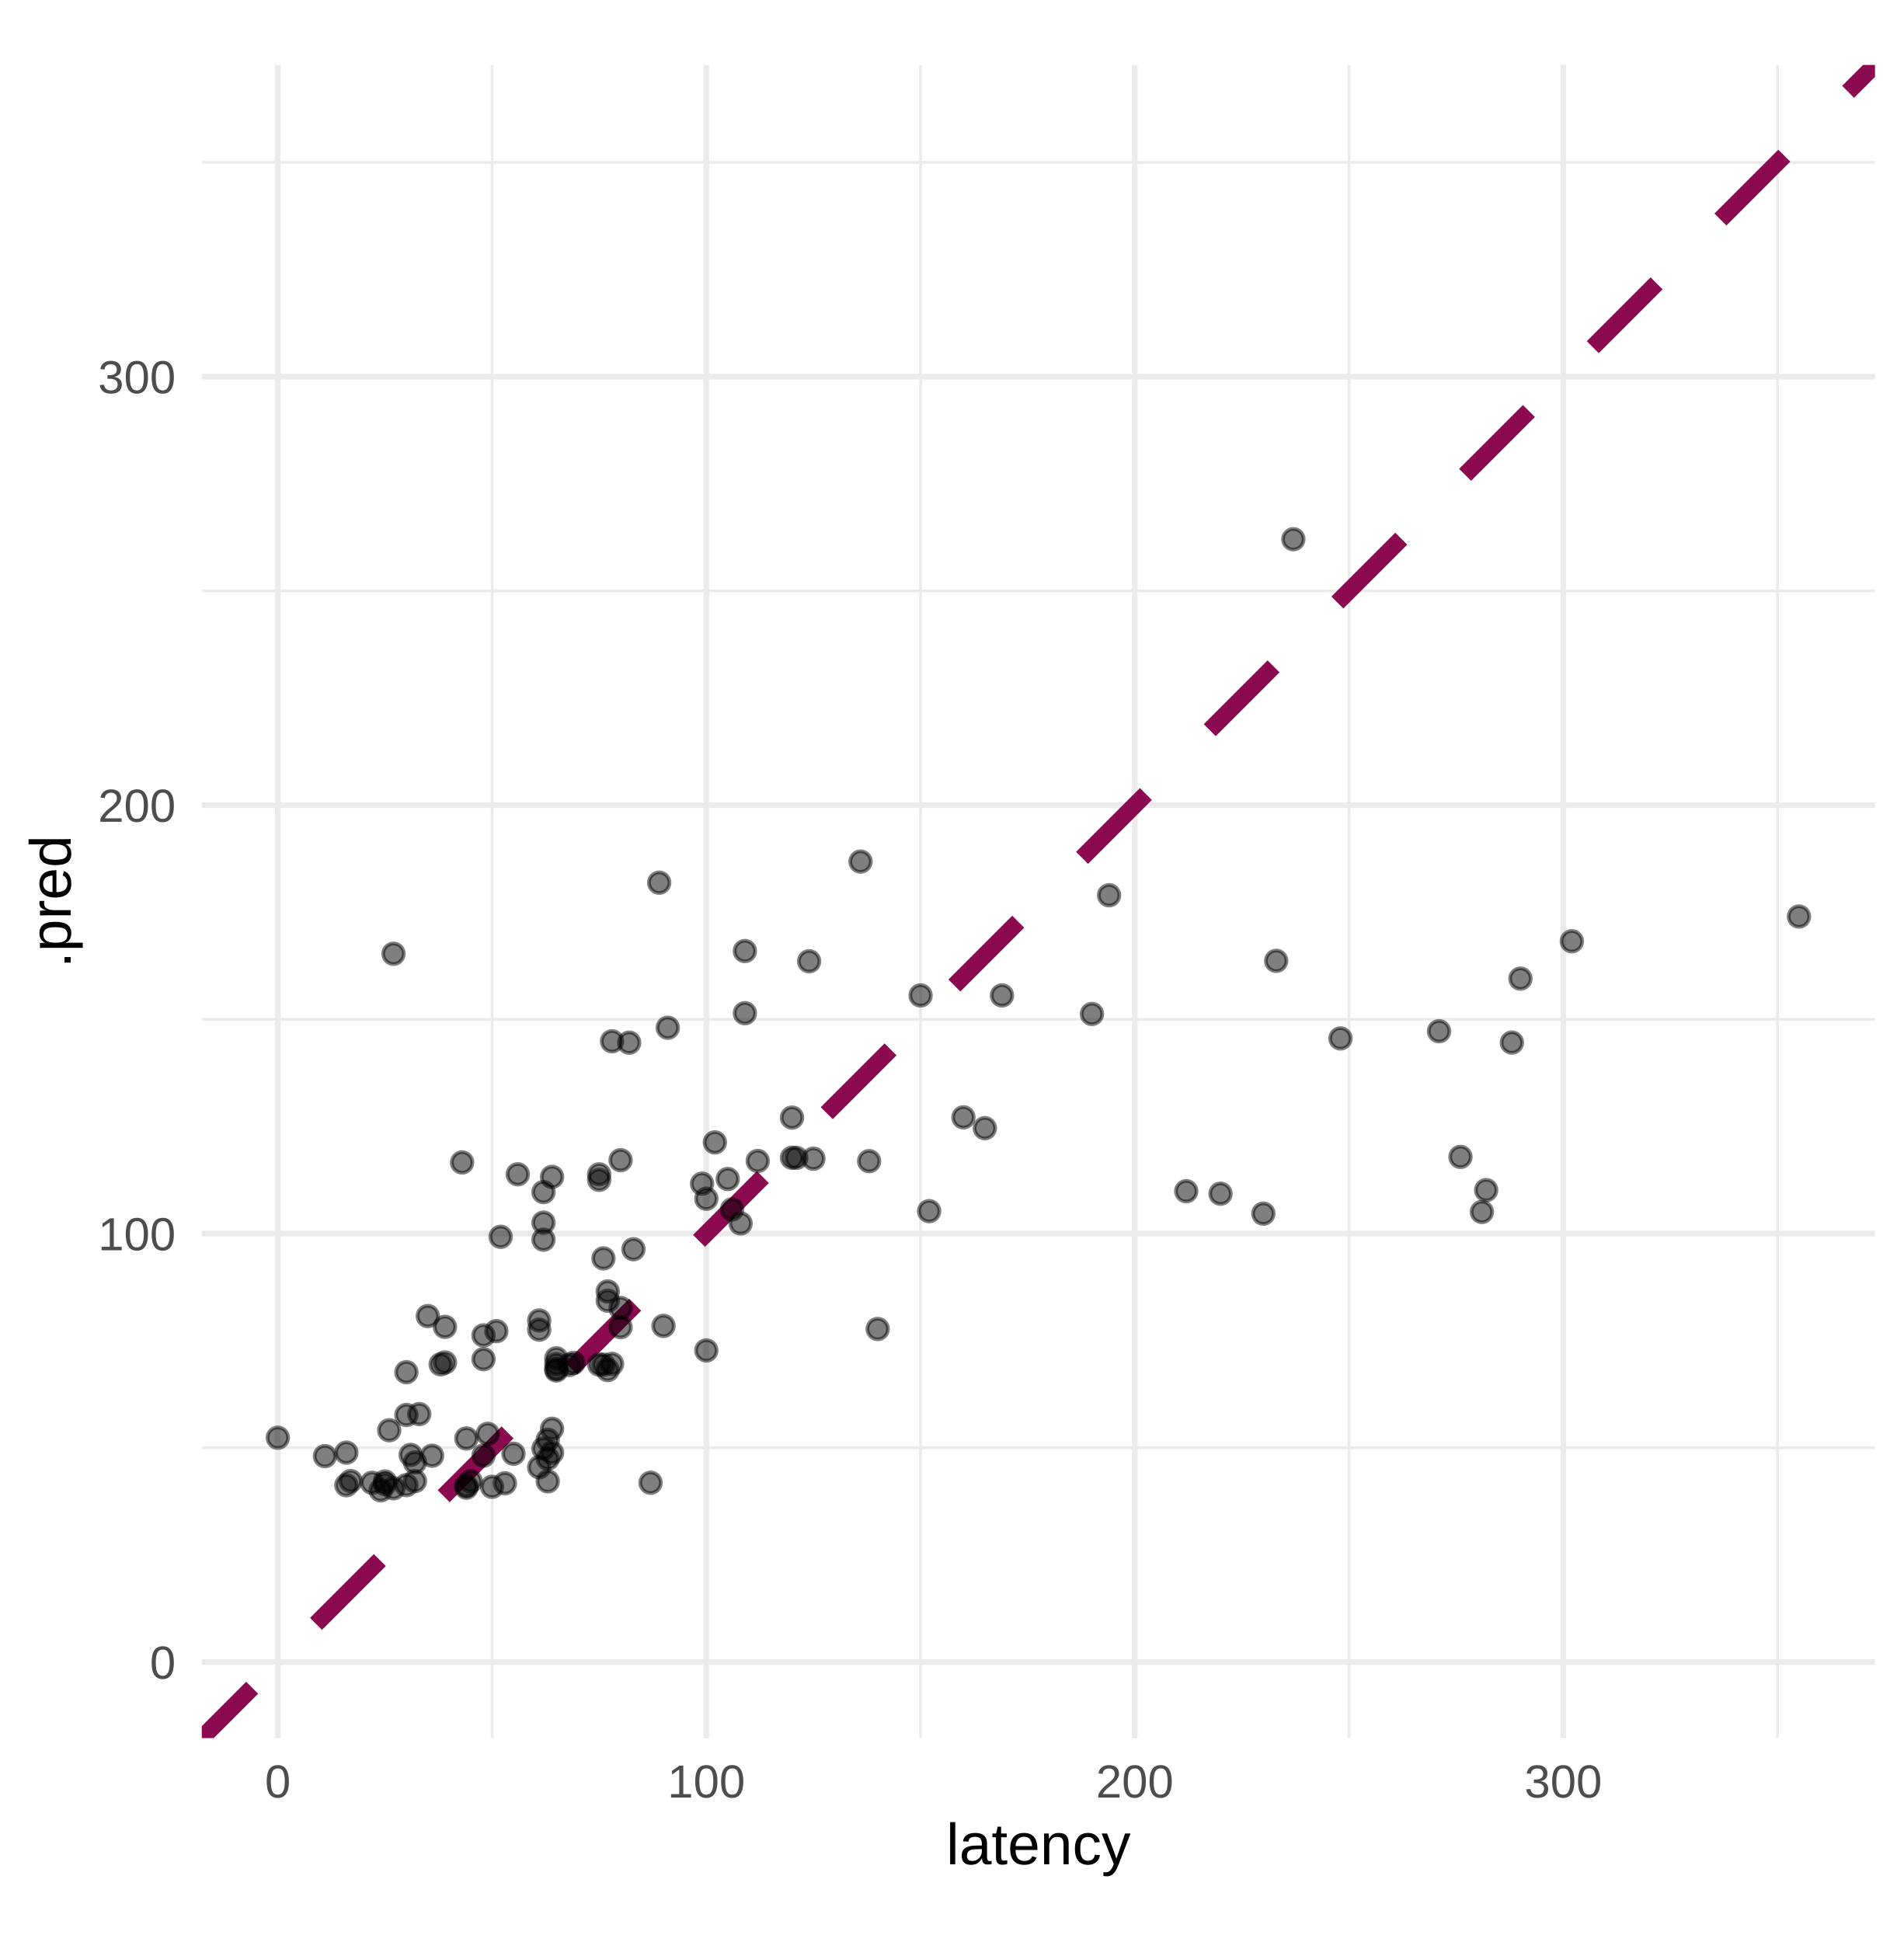
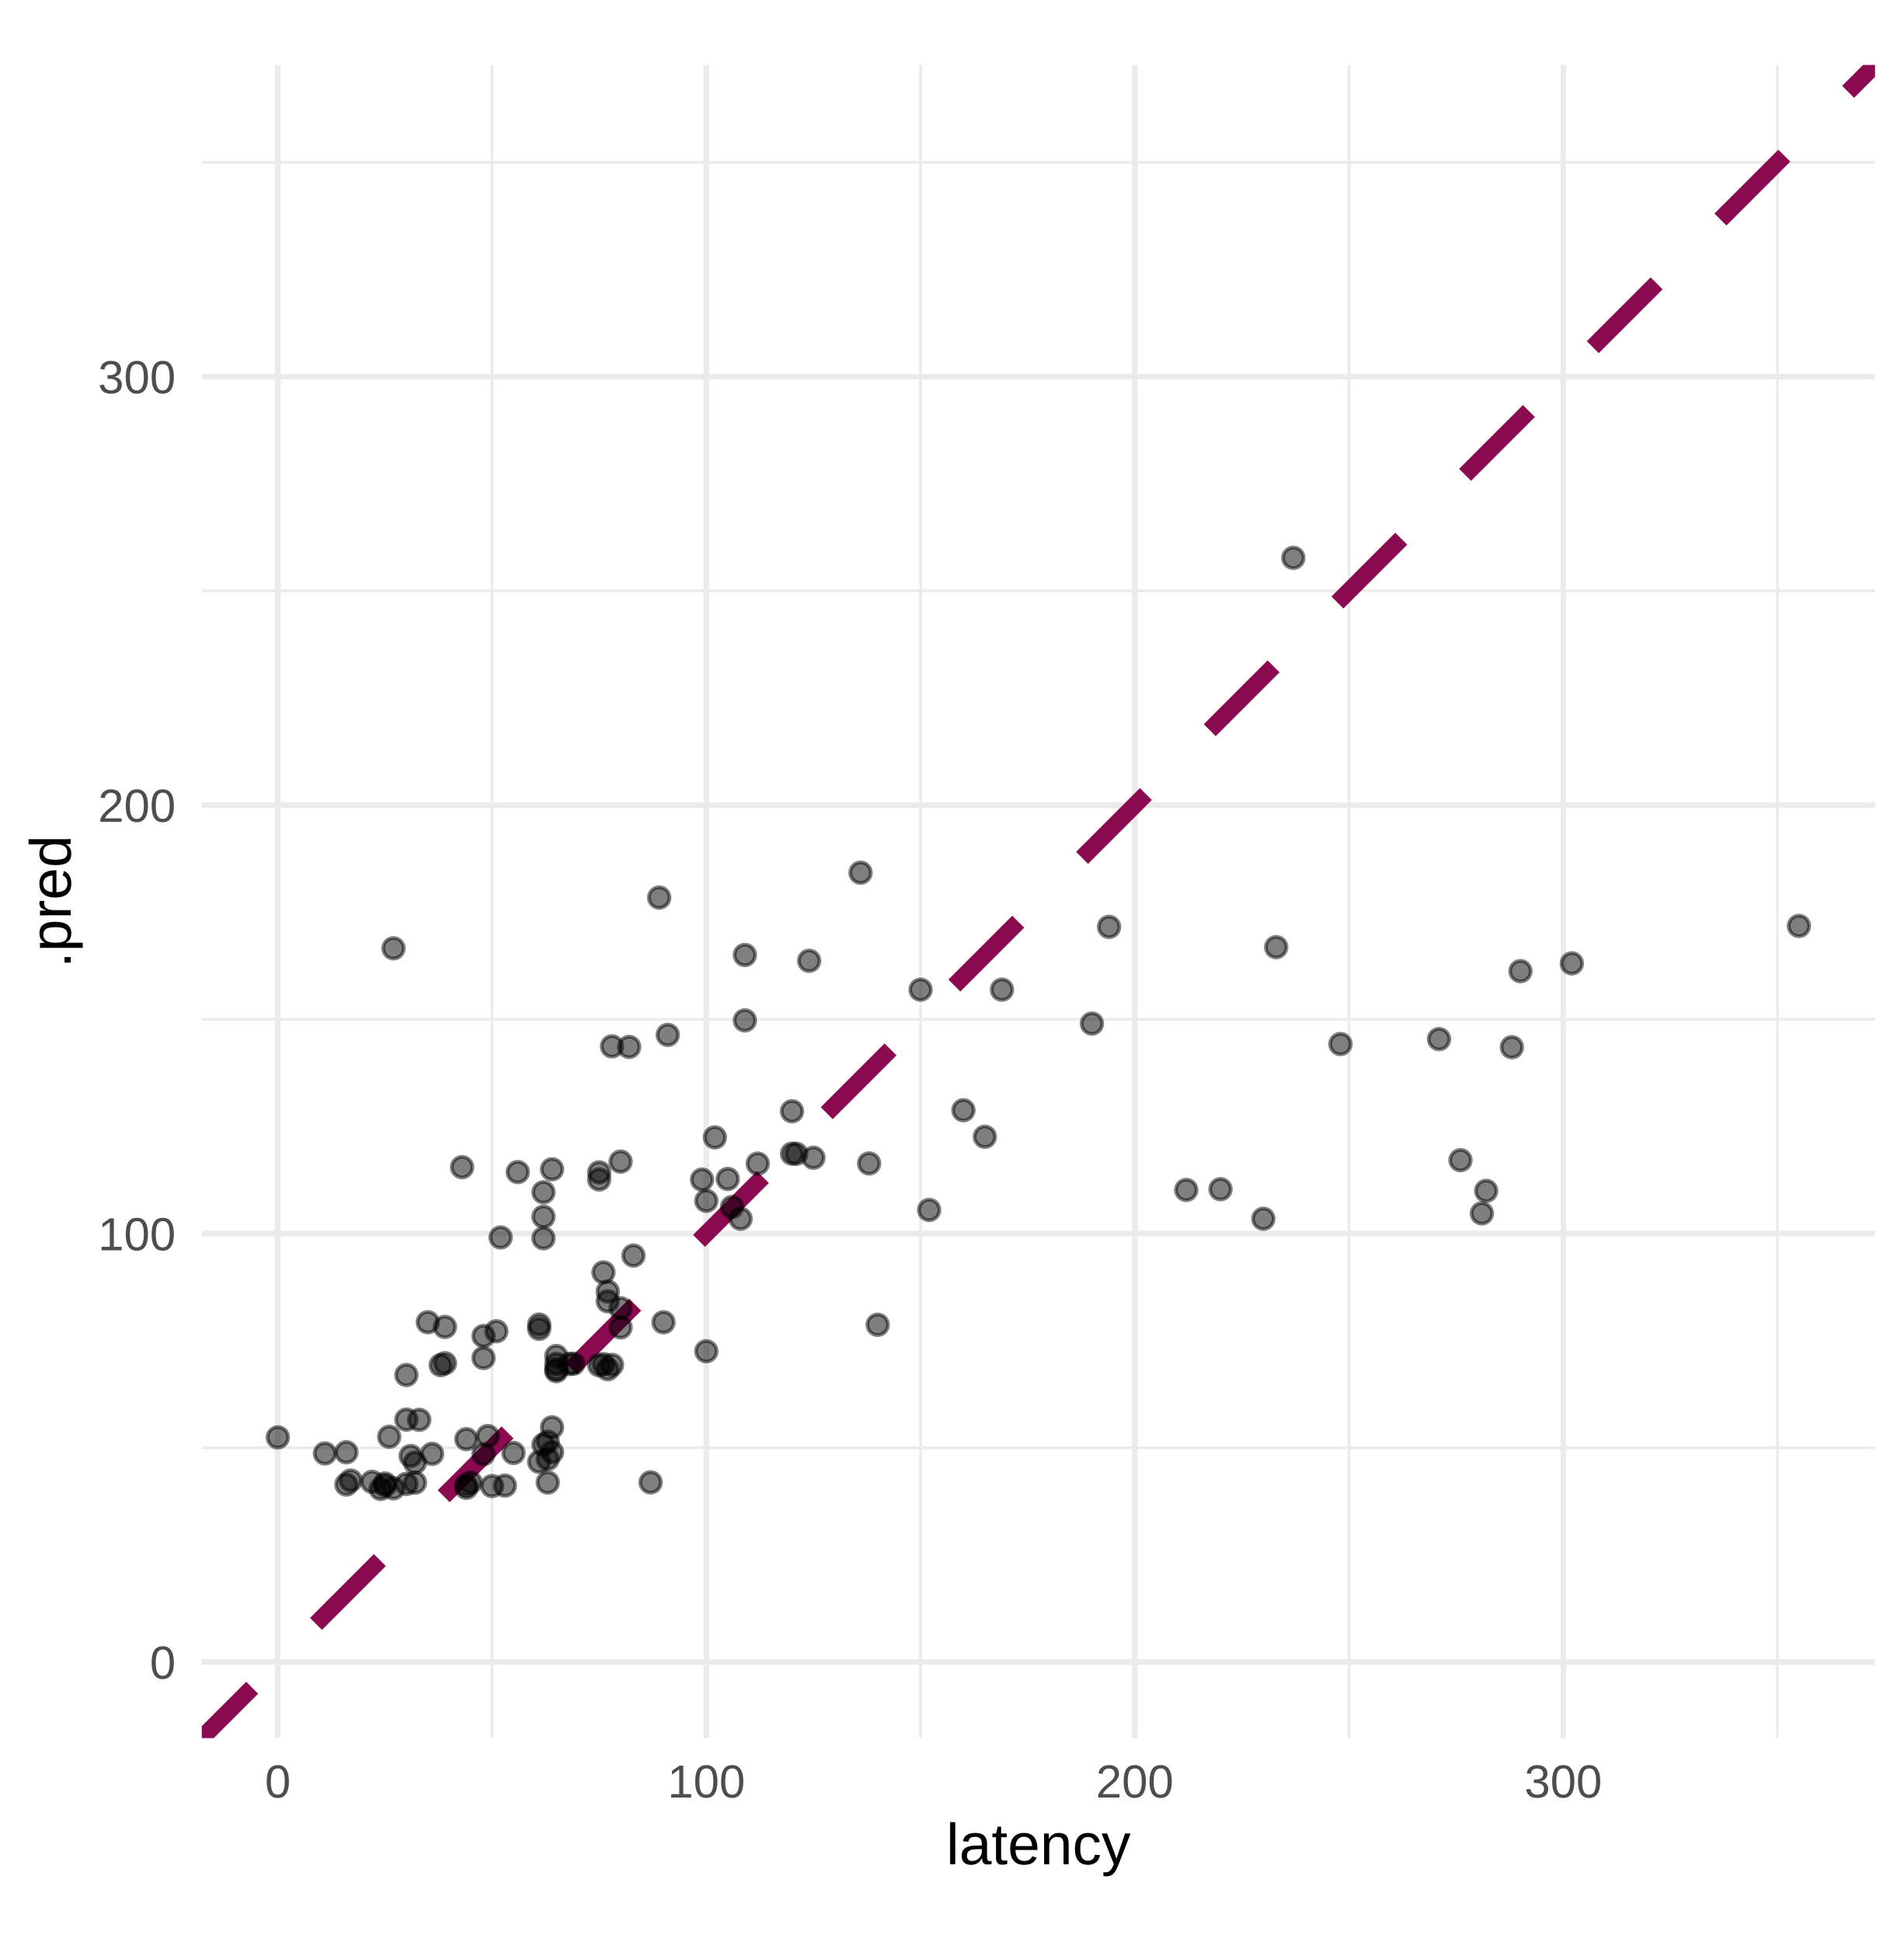
<svg xmlns="http://www.w3.org/2000/svg" class="svglite" width="360.00pt" height="367.20pt" viewBox="0 0 360.00 367.20">
  <defs>
    <style type="text/css">
    .svglite line, .svglite polyline, .svglite polygon, .svglite path, .svglite rect, .svglite circle {
      fill: none;
      stroke: #000000;
      stroke-linecap: round;
      stroke-linejoin: round;
      stroke-miterlimit: 10.00;
    }
    .svglite text {
      white-space: pre;
    }
  </style>
  </defs>
  <rect width="100%" height="100%" style="stroke: none; fill: #FFFFFF;" />
  <defs>
    <clipPath id="cpMC4wMHwzNjAuMDB8MC4wMHwzNjcuMjA=">
      <rect x="0.00" y="0.00" width="360.00" height="367.20" />
    </clipPath>
  </defs>
  <g clip-path="url(#cpMC4wMHwzNjAuMDB8MC4wMHwzNjcuMjA=)">
</g>
  <defs>
    <clipPath id="cpMC4wMHwzNjAuMDB8Ni44MHwzNjAuNDA=">
      <rect x="0.00" y="6.80" width="360.00" height="353.60" />
    </clipPath>
  </defs>
  <g clip-path="url(#cpMC4wMHwzNjAuMDB8Ni44MHwzNjAuNDA=)">
</g>
  <g clip-path="url(#cpMC4wMHwzNjAuMDB8MC4wMHwzNjcuMjA=)">
</g>
  <defs>
    <clipPath id="cpMzguMTV8MzU0LjUyfDEyLjI4fDMyOC42NQ==">
      <rect x="38.15" y="12.28" width="316.37" height="316.37" />
    </clipPath>
  </defs>
  <g clip-path="url(#cpMzguMTV8MzU0LjUyfDEyLjI4fDMyOC42NQ==)">
    <polyline points="38.15,273.76 354.52,273.76 " style="stroke-width: 0.53; stroke: #EBEBEB; stroke-linecap: butt;" />
    <polyline points="38.15,192.74 354.52,192.74 " style="stroke-width: 0.53; stroke: #EBEBEB; stroke-linecap: butt;" />
    <polyline points="38.15,111.73 354.52,111.73 " style="stroke-width: 0.53; stroke: #EBEBEB; stroke-linecap: butt;" />
    <polyline points="38.15,30.71 354.52,30.71 " style="stroke-width: 0.53; stroke: #EBEBEB; stroke-linecap: butt;" />
    <polyline points="93.04,328.65 93.04,12.28 " style="stroke-width: 0.53; stroke: #EBEBEB; stroke-linecap: butt;" />
    <polyline points="174.06,328.65 174.06,12.28 " style="stroke-width: 0.53; stroke: #EBEBEB; stroke-linecap: butt;" />
    <polyline points="255.07,328.65 255.07,12.28 " style="stroke-width: 0.53; stroke: #EBEBEB; stroke-linecap: butt;" />
    <polyline points="336.09,328.65 336.09,12.28 " style="stroke-width: 0.53; stroke: #EBEBEB; stroke-linecap: butt;" />
    <polyline points="38.15,314.27 354.52,314.27 " style="stroke-width: 1.07; stroke: #EBEBEB; stroke-linecap: butt;" />
    <polyline points="38.15,233.25 354.52,233.25 " style="stroke-width: 1.07; stroke: #EBEBEB; stroke-linecap: butt;" />
    <polyline points="38.15,152.24 354.52,152.24 " style="stroke-width: 1.07; stroke: #EBEBEB; stroke-linecap: butt;" />
    <polyline points="38.15,71.22 354.52,71.22 " style="stroke-width: 1.07; stroke: #EBEBEB; stroke-linecap: butt;" />
    <polyline points="52.53,328.65 52.53,12.28 " style="stroke-width: 1.07; stroke: #EBEBEB; stroke-linecap: butt;" />
    <polyline points="133.55,328.65 133.55,12.28 " style="stroke-width: 1.07; stroke: #EBEBEB; stroke-linecap: butt;" />
    <polyline points="214.56,328.65 214.56,12.28 " style="stroke-width: 1.07; stroke: #EBEBEB; stroke-linecap: butt;" />
    <polyline points="295.58,328.65 295.58,12.28 " style="stroke-width: 1.07; stroke: #EBEBEB; stroke-linecap: butt;" />
    <line x1="-278.22" y1="645.02" x2="670.89" y2="-304.09" style="stroke-width: 3.20; stroke: #8B0A50; stroke-dasharray: 17.07,17.07; stroke-linecap: butt;" />
-     <circle cx="70.35" cy="280.37" r="1.95" style="stroke-width: 0.71; stroke: #000000; stroke-opacity: 0.50; fill: #000000; fill-opacity: 0.50;" />
-     <circle cx="138.41" cy="228.68" r="1.95" style="stroke-width: 0.71; stroke: #000000; stroke-opacity: 0.50; fill: #000000; fill-opacity: 0.50;" />
-     <circle cx="84.13" cy="250.89" r="1.95" style="stroke-width: 0.71; stroke: #000000; stroke-opacity: 0.50; fill: #000000; fill-opacity: 0.50;" />
-     <circle cx="93.04" cy="281.13" r="1.95" style="stroke-width: 0.71; stroke: #000000; stroke-opacity: 0.50; fill: #000000; fill-opacity: 0.50;" />
-     <circle cx="103.57" cy="280.10" r="1.95" style="stroke-width: 0.71; stroke: #000000; stroke-opacity: 0.50; fill: #000000; fill-opacity: 0.50;" />
-     <circle cx="72.78" cy="280.12" r="1.95" style="stroke-width: 0.71; stroke: #000000; stroke-opacity: 0.50; fill: #000000; fill-opacity: 0.50;" />
-     <circle cx="91.42" cy="275.24" r="1.95" style="stroke-width: 0.71; stroke: #000000; stroke-opacity: 0.50; fill: #000000; fill-opacity: 0.50;" />
-     <circle cx="126.26" cy="194.33" r="1.95" style="stroke-width: 0.71; stroke: #000000; stroke-opacity: 0.50; fill: #000000; fill-opacity: 0.50;" />
-     <circle cx="61.44" cy="275.33" r="1.95" style="stroke-width: 0.71; stroke: #000000; stroke-opacity: 0.50; fill: #000000; fill-opacity: 0.50;" />
-     <circle cx="140.84" cy="179.83" r="1.95" style="stroke-width: 0.71; stroke: #000000; stroke-opacity: 0.50; fill: #000000; fill-opacity: 0.50;" />
-     <circle cx="113.29" cy="223.09" r="1.95" style="stroke-width: 0.71; stroke: #000000; stroke-opacity: 0.50; fill: #000000; fill-opacity: 0.50;" />
-     <circle cx="97.90" cy="222.04" r="1.95" style="stroke-width: 0.71; stroke: #000000; stroke-opacity: 0.50; fill: #000000; fill-opacity: 0.50;" />
-     <circle cx="162.71" cy="162.91" r="1.95" style="stroke-width: 0.71; stroke: #000000; stroke-opacity: 0.50; fill: #000000; fill-opacity: 0.50;" />
-     <circle cx="105.19" cy="256.83" r="1.95" style="stroke-width: 0.71; stroke: #000000; stroke-opacity: 0.50; fill: #000000; fill-opacity: 0.50;" />
-     <circle cx="280.19" cy="229.16" r="1.95" style="stroke-width: 0.71; stroke: #000000; stroke-opacity: 0.50; fill: #000000; fill-opacity: 0.50;" />
-     <circle cx="77.65" cy="275.10" r="1.95" style="stroke-width: 0.71; stroke: #000000; stroke-opacity: 0.50; fill: #000000; fill-opacity: 0.50;" />
-     <circle cx="272.09" cy="194.99" r="1.95" style="stroke-width: 0.71; stroke: #000000; stroke-opacity: 0.50; fill: #000000; fill-opacity: 0.50;" />
-     <circle cx="119.77" cy="236.21" r="1.95" style="stroke-width: 0.71; stroke: #000000; stroke-opacity: 0.50; fill: #000000; fill-opacity: 0.50;" />
-     <circle cx="76.84" cy="280.81" r="1.95" style="stroke-width: 0.71; stroke: #000000; stroke-opacity: 0.50; fill: #000000; fill-opacity: 0.50;" />
-     <circle cx="132.74" cy="223.81" r="1.95" style="stroke-width: 0.71; stroke: #000000; stroke-opacity: 0.50; fill: #000000; fill-opacity: 0.50;" />
-     <circle cx="103.57" cy="275.81" r="1.95" style="stroke-width: 0.71; stroke: #000000; stroke-opacity: 0.50; fill: #000000; fill-opacity: 0.50;" />
-     <circle cx="74.40" cy="180.34" r="1.95" style="stroke-width: 0.71; stroke: #000000; stroke-opacity: 0.50; fill: #000000; fill-opacity: 0.50;" />
-     <circle cx="83.32" cy="257.97" r="1.95" style="stroke-width: 0.71; stroke: #000000; stroke-opacity: 0.50; fill: #000000; fill-opacity: 0.50;" />
-     <circle cx="117.34" cy="219.37" r="1.95" style="stroke-width: 0.71; stroke: #000000; stroke-opacity: 0.50; fill: #000000; fill-opacity: 0.50;" />
-     <circle cx="76.84" cy="267.55" r="1.95" style="stroke-width: 0.71; stroke: #000000; stroke-opacity: 0.50; fill: #000000; fill-opacity: 0.50;" />
-     <circle cx="105.19" cy="259.13" r="1.95" style="stroke-width: 0.71; stroke: #000000; stroke-opacity: 0.50; fill: #000000; fill-opacity: 0.50;" />
-     <circle cx="114.91" cy="244.19" r="1.95" style="stroke-width: 0.71; stroke: #000000; stroke-opacity: 0.50; fill: #000000; fill-opacity: 0.50;" />
-     <circle cx="149.75" cy="211.32" r="1.95" style="stroke-width: 0.71; stroke: #000000; stroke-opacity: 0.50; fill: #000000; fill-opacity: 0.50;" />
-     <circle cx="114.91" cy="259.06" r="1.95" style="stroke-width: 0.71; stroke: #000000; stroke-opacity: 0.50; fill: #000000; fill-opacity: 0.50;" />
-     <circle cx="102.76" cy="231.18" r="1.95" style="stroke-width: 0.71; stroke: #000000; stroke-opacity: 0.50; fill: #000000; fill-opacity: 0.50;" />
-     <circle cx="108.43" cy="257.70" r="1.95" style="stroke-width: 0.71; stroke: #000000; stroke-opacity: 0.50; fill: #000000; fill-opacity: 0.50;" />
-     <circle cx="104.38" cy="270.16" r="1.95" style="stroke-width: 0.71; stroke: #000000; stroke-opacity: 0.50; fill: #000000; fill-opacity: 0.50;" />
-     <circle cx="209.70" cy="169.28" r="1.95" style="stroke-width: 0.71; stroke: #000000; stroke-opacity: 0.50; fill: #000000; fill-opacity: 0.50;" />
-     <circle cx="105.19" cy="258.85" r="1.95" style="stroke-width: 0.71; stroke: #000000; stroke-opacity: 0.50; fill: #000000; fill-opacity: 0.50;" />
-     <circle cx="65.49" cy="280.83" r="1.95" style="stroke-width: 0.71; stroke: #000000; stroke-opacity: 0.50; fill: #000000; fill-opacity: 0.50;" />
+     <circle cx="70.35" cy="280.19" r="1.95" style="stroke-width: 0.71; stroke: #000000; stroke-opacity: 0.50; fill: #000000; fill-opacity: 0.50;" />
+     <circle cx="138.41" cy="228.23" r="1.95" style="stroke-width: 0.71; stroke: #000000; stroke-opacity: 0.50; fill: #000000; fill-opacity: 0.50;" />
+     <circle cx="84.13" cy="250.90" r="1.95" style="stroke-width: 0.71; stroke: #000000; stroke-opacity: 0.50; fill: #000000; fill-opacity: 0.50;" />
+     <circle cx="93.04" cy="280.99" r="1.95" style="stroke-width: 0.71; stroke: #000000; stroke-opacity: 0.50; fill: #000000; fill-opacity: 0.50;" />
+     <circle cx="103.57" cy="280.32" r="1.95" style="stroke-width: 0.71; stroke: #000000; stroke-opacity: 0.50; fill: #000000; fill-opacity: 0.50;" />
+     <circle cx="72.78" cy="280.50" r="1.95" style="stroke-width: 0.71; stroke: #000000; stroke-opacity: 0.50; fill: #000000; fill-opacity: 0.50;" />
+     <circle cx="91.42" cy="274.96" r="1.95" style="stroke-width: 0.71; stroke: #000000; stroke-opacity: 0.50; fill: #000000; fill-opacity: 0.50;" />
+     <circle cx="126.26" cy="195.68" r="1.95" style="stroke-width: 0.71; stroke: #000000; stroke-opacity: 0.50; fill: #000000; fill-opacity: 0.50;" />
+     <circle cx="61.44" cy="274.82" r="1.95" style="stroke-width: 0.71; stroke: #000000; stroke-opacity: 0.50; fill: #000000; fill-opacity: 0.50;" />
+     <circle cx="140.84" cy="180.57" r="1.95" style="stroke-width: 0.71; stroke: #000000; stroke-opacity: 0.50; fill: #000000; fill-opacity: 0.50;" />
+     <circle cx="113.29" cy="223.02" r="1.95" style="stroke-width: 0.71; stroke: #000000; stroke-opacity: 0.50; fill: #000000; fill-opacity: 0.50;" />
+     <circle cx="97.90" cy="221.62" r="1.95" style="stroke-width: 0.71; stroke: #000000; stroke-opacity: 0.50; fill: #000000; fill-opacity: 0.50;" />
+     <circle cx="162.71" cy="165.01" r="1.95" style="stroke-width: 0.71; stroke: #000000; stroke-opacity: 0.50; fill: #000000; fill-opacity: 0.50;" />
+     <circle cx="105.19" cy="256.40" r="1.95" style="stroke-width: 0.71; stroke: #000000; stroke-opacity: 0.50; fill: #000000; fill-opacity: 0.50;" />
+     <circle cx="280.19" cy="229.43" r="1.95" style="stroke-width: 0.71; stroke: #000000; stroke-opacity: 0.50; fill: #000000; fill-opacity: 0.50;" />
+     <circle cx="77.65" cy="275.31" r="1.95" style="stroke-width: 0.71; stroke: #000000; stroke-opacity: 0.50; fill: #000000; fill-opacity: 0.50;" />
+     <circle cx="272.09" cy="196.48" r="1.95" style="stroke-width: 0.71; stroke: #000000; stroke-opacity: 0.50; fill: #000000; fill-opacity: 0.50;" />
+     <circle cx="119.77" cy="237.41" r="1.95" style="stroke-width: 0.71; stroke: #000000; stroke-opacity: 0.50; fill: #000000; fill-opacity: 0.50;" />
+     <circle cx="76.84" cy="280.58" r="1.95" style="stroke-width: 0.71; stroke: #000000; stroke-opacity: 0.50; fill: #000000; fill-opacity: 0.50;" />
+     <circle cx="132.74" cy="223.04" r="1.95" style="stroke-width: 0.71; stroke: #000000; stroke-opacity: 0.50; fill: #000000; fill-opacity: 0.50;" />
+     <circle cx="103.57" cy="275.88" r="1.95" style="stroke-width: 0.71; stroke: #000000; stroke-opacity: 0.50; fill: #000000; fill-opacity: 0.50;" />
+     <circle cx="74.40" cy="179.31" r="1.95" style="stroke-width: 0.71; stroke: #000000; stroke-opacity: 0.50; fill: #000000; fill-opacity: 0.50;" />
+     <circle cx="83.32" cy="258.12" r="1.95" style="stroke-width: 0.71; stroke: #000000; stroke-opacity: 0.50; fill: #000000; fill-opacity: 0.50;" />
+     <circle cx="117.34" cy="219.64" r="1.95" style="stroke-width: 0.71; stroke: #000000; stroke-opacity: 0.50; fill: #000000; fill-opacity: 0.50;" />
+     <circle cx="76.84" cy="268.42" r="1.95" style="stroke-width: 0.71; stroke: #000000; stroke-opacity: 0.50; fill: #000000; fill-opacity: 0.50;" />
+     <circle cx="105.19" cy="258.93" r="1.95" style="stroke-width: 0.71; stroke: #000000; stroke-opacity: 0.50; fill: #000000; fill-opacity: 0.50;" />
+     <circle cx="114.91" cy="244.21" r="1.95" style="stroke-width: 0.71; stroke: #000000; stroke-opacity: 0.50; fill: #000000; fill-opacity: 0.50;" />
+     <circle cx="149.75" cy="210.12" r="1.95" style="stroke-width: 0.71; stroke: #000000; stroke-opacity: 0.50; fill: #000000; fill-opacity: 0.50;" />
+     <circle cx="114.91" cy="258.90" r="1.95" style="stroke-width: 0.71; stroke: #000000; stroke-opacity: 0.50; fill: #000000; fill-opacity: 0.50;" />
+     <circle cx="102.76" cy="230.06" r="1.95" style="stroke-width: 0.71; stroke: #000000; stroke-opacity: 0.50; fill: #000000; fill-opacity: 0.50;" />
+     <circle cx="108.43" cy="257.85" r="1.95" style="stroke-width: 0.71; stroke: #000000; stroke-opacity: 0.50; fill: #000000; fill-opacity: 0.50;" />
+     <circle cx="104.38" cy="269.88" r="1.95" style="stroke-width: 0.71; stroke: #000000; stroke-opacity: 0.50; fill: #000000; fill-opacity: 0.50;" />
+     <circle cx="209.70" cy="175.26" r="1.95" style="stroke-width: 0.71; stroke: #000000; stroke-opacity: 0.50; fill: #000000; fill-opacity: 0.50;" />
+     <circle cx="105.19" cy="259.26" r="1.95" style="stroke-width: 0.71; stroke: #000000; stroke-opacity: 0.50; fill: #000000; fill-opacity: 0.50;" />
+     <circle cx="65.49" cy="280.70" r="1.95" style="stroke-width: 0.71; stroke: #000000; stroke-opacity: 0.50; fill: #000000; fill-opacity: 0.50;" />
    <circle cx="74.40" cy="281.41" r="1.95" style="stroke-width: 0.71; stroke: #000000; stroke-opacity: 0.50; fill: #000000; fill-opacity: 0.50;" />
-     <circle cx="186.21" cy="213.32" r="1.95" style="stroke-width: 0.71; stroke: #000000; stroke-opacity: 0.50; fill: #000000; fill-opacity: 0.50;" />
-     <circle cx="71.97" cy="281.80" r="1.95" style="stroke-width: 0.71; stroke: #000000; stroke-opacity: 0.50; fill: #000000; fill-opacity: 0.50;" />
-     <circle cx="88.18" cy="271.99" r="1.95" style="stroke-width: 0.71; stroke: #000000; stroke-opacity: 0.50; fill: #000000; fill-opacity: 0.50;" />
-     <circle cx="123.01" cy="280.36" r="1.95" style="stroke-width: 0.71; stroke: #000000; stroke-opacity: 0.50; fill: #000000; fill-opacity: 0.50;" />
-     <circle cx="340.14" cy="173.30" r="1.95" style="stroke-width: 0.71; stroke: #000000; stroke-opacity: 0.50; fill: #000000; fill-opacity: 0.50;" />
-     <circle cx="102.76" cy="273.90" r="1.95" style="stroke-width: 0.71; stroke: #000000; stroke-opacity: 0.50; fill: #000000; fill-opacity: 0.50;" />
-     <circle cx="76.84" cy="259.46" r="1.95" style="stroke-width: 0.71; stroke: #000000; stroke-opacity: 0.50; fill: #000000; fill-opacity: 0.50;" />
-     <circle cx="97.09" cy="274.88" r="1.95" style="stroke-width: 0.71; stroke: #000000; stroke-opacity: 0.50; fill: #000000; fill-opacity: 0.50;" />
-     <circle cx="95.47" cy="280.47" r="1.95" style="stroke-width: 0.71; stroke: #000000; stroke-opacity: 0.50; fill: #000000; fill-opacity: 0.50;" />
-     <circle cx="137.60" cy="222.93" r="1.95" style="stroke-width: 0.71; stroke: #000000; stroke-opacity: 0.50; fill: #000000; fill-opacity: 0.50;" />
-     <circle cx="72.78" cy="280.61" r="1.95" style="stroke-width: 0.71; stroke: #000000; stroke-opacity: 0.50; fill: #000000; fill-opacity: 0.50;" />
-     <circle cx="152.99" cy="181.76" r="1.95" style="stroke-width: 0.71; stroke: #000000; stroke-opacity: 0.50; fill: #000000; fill-opacity: 0.50;" />
-     <circle cx="78.46" cy="276.51" r="1.95" style="stroke-width: 0.71; stroke: #000000; stroke-opacity: 0.50; fill: #000000; fill-opacity: 0.50;" />
-     <circle cx="114.10" cy="258.04" r="1.95" style="stroke-width: 0.71; stroke: #000000; stroke-opacity: 0.50; fill: #000000; fill-opacity: 0.50;" />
-     <circle cx="118.96" cy="197.15" r="1.95" style="stroke-width: 0.71; stroke: #000000; stroke-opacity: 0.50; fill: #000000; fill-opacity: 0.50;" />
-     <circle cx="88.18" cy="281.30" r="1.95" style="stroke-width: 0.71; stroke: #000000; stroke-opacity: 0.50; fill: #000000; fill-opacity: 0.50;" />
-     <circle cx="92.23" cy="271.11" r="1.95" style="stroke-width: 0.71; stroke: #000000; stroke-opacity: 0.50; fill: #000000; fill-opacity: 0.50;" />
-     <circle cx="105.19" cy="257.93" r="1.95" style="stroke-width: 0.71; stroke: #000000; stroke-opacity: 0.50; fill: #000000; fill-opacity: 0.50;" />
-     <circle cx="114.91" cy="245.94" r="1.95" style="stroke-width: 0.71; stroke: #000000; stroke-opacity: 0.50; fill: #000000; fill-opacity: 0.50;" />
-     <circle cx="244.54" cy="101.96" r="1.95" style="stroke-width: 0.71; stroke: #000000; stroke-opacity: 0.50; fill: #000000; fill-opacity: 0.50;" />
-     <circle cx="189.45" cy="188.22" r="1.95" style="stroke-width: 0.71; stroke: #000000; stroke-opacity: 0.50; fill: #000000; fill-opacity: 0.50;" />
-     <circle cx="104.38" cy="222.53" r="1.95" style="stroke-width: 0.71; stroke: #000000; stroke-opacity: 0.50; fill: #000000; fill-opacity: 0.50;" />
-     <circle cx="133.55" cy="255.35" r="1.95" style="stroke-width: 0.71; stroke: #000000; stroke-opacity: 0.50; fill: #000000; fill-opacity: 0.50;" />
-     <circle cx="230.77" cy="225.71" r="1.95" style="stroke-width: 0.71; stroke: #000000; stroke-opacity: 0.50; fill: #000000; fill-opacity: 0.50;" />
-     <circle cx="88.18" cy="280.96" r="1.95" style="stroke-width: 0.71; stroke: #000000; stroke-opacity: 0.50; fill: #000000; fill-opacity: 0.50;" />
-     <circle cx="102.76" cy="225.40" r="1.95" style="stroke-width: 0.71; stroke: #000000; stroke-opacity: 0.50; fill: #000000; fill-opacity: 0.50;" />
-     <circle cx="107.62" cy="258.09" r="1.95" style="stroke-width: 0.71; stroke: #000000; stroke-opacity: 0.50; fill: #000000; fill-opacity: 0.50;" />
-     <circle cx="113.29" cy="222.05" r="1.95" style="stroke-width: 0.71; stroke: #000000; stroke-opacity: 0.50; fill: #000000; fill-opacity: 0.50;" />
-     <circle cx="66.30" cy="280.04" r="1.95" style="stroke-width: 0.71; stroke: #000000; stroke-opacity: 0.50; fill: #000000; fill-opacity: 0.50;" />
-     <circle cx="241.30" cy="181.68" r="1.95" style="stroke-width: 0.71; stroke: #000000; stroke-opacity: 0.50; fill: #000000; fill-opacity: 0.50;" />
-     <circle cx="297.20" cy="177.98" r="1.95" style="stroke-width: 0.71; stroke: #000000; stroke-opacity: 0.50; fill: #000000; fill-opacity: 0.50;" />
-     <circle cx="133.55" cy="226.66" r="1.95" style="stroke-width: 0.71; stroke: #000000; stroke-opacity: 0.50; fill: #000000; fill-opacity: 0.50;" />
-     <circle cx="101.95" cy="251.42" r="1.95" style="stroke-width: 0.71; stroke: #000000; stroke-opacity: 0.50; fill: #000000; fill-opacity: 0.50;" />
-     <circle cx="84.13" cy="257.62" r="1.95" style="stroke-width: 0.71; stroke: #000000; stroke-opacity: 0.50; fill: #000000; fill-opacity: 0.50;" />
-     <circle cx="153.80" cy="219.09" r="1.95" style="stroke-width: 0.71; stroke: #000000; stroke-opacity: 0.50; fill: #000000; fill-opacity: 0.50;" />
-     <circle cx="135.17" cy="216.01" r="1.95" style="stroke-width: 0.71; stroke: #000000; stroke-opacity: 0.50; fill: #000000; fill-opacity: 0.50;" />
-     <circle cx="140.84" cy="191.58" r="1.95" style="stroke-width: 0.71; stroke: #000000; stroke-opacity: 0.50; fill: #000000; fill-opacity: 0.50;" />
-     <circle cx="79.27" cy="267.38" r="1.95" style="stroke-width: 0.71; stroke: #000000; stroke-opacity: 0.50; fill: #000000; fill-opacity: 0.50;" />
-     <circle cx="124.64" cy="166.90" r="1.95" style="stroke-width: 0.71; stroke: #000000; stroke-opacity: 0.50; fill: #000000; fill-opacity: 0.50;" />
-     <circle cx="114.10" cy="237.94" r="1.95" style="stroke-width: 0.71; stroke: #000000; stroke-opacity: 0.50; fill: #000000; fill-opacity: 0.50;" />
-     <circle cx="73.59" cy="270.44" r="1.95" style="stroke-width: 0.71; stroke: #000000; stroke-opacity: 0.50; fill: #000000; fill-opacity: 0.50;" />
-     <circle cx="115.72" cy="257.89" r="1.95" style="stroke-width: 0.71; stroke: #000000; stroke-opacity: 0.50; fill: #000000; fill-opacity: 0.50;" />
-     <circle cx="80.89" cy="248.85" r="1.95" style="stroke-width: 0.71; stroke: #000000; stroke-opacity: 0.50; fill: #000000; fill-opacity: 0.50;" />
-     <circle cx="91.42" cy="252.50" r="1.95" style="stroke-width: 0.71; stroke: #000000; stroke-opacity: 0.50; fill: #000000; fill-opacity: 0.50;" />
-     <circle cx="88.99" cy="280.09" r="1.95" style="stroke-width: 0.71; stroke: #000000; stroke-opacity: 0.50; fill: #000000; fill-opacity: 0.50;" />
-     <circle cx="287.48" cy="185.04" r="1.95" style="stroke-width: 0.71; stroke: #000000; stroke-opacity: 0.50; fill: #000000; fill-opacity: 0.50;" />
-     <circle cx="253.45" cy="196.35" r="1.95" style="stroke-width: 0.71; stroke: #000000; stroke-opacity: 0.50; fill: #000000; fill-opacity: 0.50;" />
-     <circle cx="103.57" cy="272.24" r="1.95" style="stroke-width: 0.71; stroke: #000000; stroke-opacity: 0.50; fill: #000000; fill-opacity: 0.50;" />
-     <circle cx="52.53" cy="271.85" r="1.95" style="stroke-width: 0.71; stroke: #000000; stroke-opacity: 0.50; fill: #000000; fill-opacity: 0.50;" />
-     <circle cx="164.33" cy="219.55" r="1.95" style="stroke-width: 0.71; stroke: #000000; stroke-opacity: 0.50; fill: #000000; fill-opacity: 0.50;" />
-     <circle cx="81.70" cy="275.25" r="1.95" style="stroke-width: 0.71; stroke: #000000; stroke-opacity: 0.50; fill: #000000; fill-opacity: 0.50;" />
-     <circle cx="91.42" cy="257.00" r="1.95" style="stroke-width: 0.71; stroke: #000000; stroke-opacity: 0.50; fill: #000000; fill-opacity: 0.50;" />
-     <circle cx="104.38" cy="274.69" r="1.95" style="stroke-width: 0.71; stroke: #000000; stroke-opacity: 0.50; fill: #000000; fill-opacity: 0.50;" />
-     <circle cx="65.49" cy="274.67" r="1.95" style="stroke-width: 0.71; stroke: #000000; stroke-opacity: 0.50; fill: #000000; fill-opacity: 0.50;" />
-     <circle cx="276.14" cy="218.75" r="1.95" style="stroke-width: 0.71; stroke: #000000; stroke-opacity: 0.50; fill: #000000; fill-opacity: 0.50;" />
-     <circle cx="101.95" cy="249.68" r="1.95" style="stroke-width: 0.71; stroke: #000000; stroke-opacity: 0.50; fill: #000000; fill-opacity: 0.50;" />
-     <circle cx="165.95" cy="251.29" r="1.95" style="stroke-width: 0.71; stroke: #000000; stroke-opacity: 0.50; fill: #000000; fill-opacity: 0.50;" />
-     <circle cx="94.66" cy="233.86" r="1.95" style="stroke-width: 0.71; stroke: #000000; stroke-opacity: 0.50; fill: #000000; fill-opacity: 0.50;" />
-     <circle cx="102.76" cy="234.40" r="1.95" style="stroke-width: 0.71; stroke: #000000; stroke-opacity: 0.50; fill: #000000; fill-opacity: 0.50;" />
-     <circle cx="206.46" cy="191.72" r="1.95" style="stroke-width: 0.71; stroke: #000000; stroke-opacity: 0.50; fill: #000000; fill-opacity: 0.50;" />
-     <circle cx="125.45" cy="250.71" r="1.95" style="stroke-width: 0.71; stroke: #000000; stroke-opacity: 0.50; fill: #000000; fill-opacity: 0.50;" />
-     <circle cx="281.00" cy="225.03" r="1.95" style="stroke-width: 0.71; stroke: #000000; stroke-opacity: 0.50; fill: #000000; fill-opacity: 0.50;" />
-     <circle cx="101.95" cy="277.43" r="1.95" style="stroke-width: 0.71; stroke: #000000; stroke-opacity: 0.50; fill: #000000; fill-opacity: 0.50;" />
-     <circle cx="78.46" cy="280.05" r="1.95" style="stroke-width: 0.71; stroke: #000000; stroke-opacity: 0.50; fill: #000000; fill-opacity: 0.50;" />
-     <circle cx="150.56" cy="218.93" r="1.95" style="stroke-width: 0.71; stroke: #000000; stroke-opacity: 0.50; fill: #000000; fill-opacity: 0.50;" />
-     <circle cx="224.29" cy="225.24" r="1.95" style="stroke-width: 0.71; stroke: #000000; stroke-opacity: 0.50; fill: #000000; fill-opacity: 0.50;" />
-     <circle cx="117.34" cy="250.94" r="1.95" style="stroke-width: 0.71; stroke: #000000; stroke-opacity: 0.50; fill: #000000; fill-opacity: 0.50;" />
-     <circle cx="174.06" cy="188.22" r="1.95" style="stroke-width: 0.71; stroke: #000000; stroke-opacity: 0.50; fill: #000000; fill-opacity: 0.50;" />
-     <circle cx="113.29" cy="258.02" r="1.95" style="stroke-width: 0.71; stroke: #000000; stroke-opacity: 0.50; fill: #000000; fill-opacity: 0.50;" />
-     <circle cx="285.86" cy="197.13" r="1.95" style="stroke-width: 0.71; stroke: #000000; stroke-opacity: 0.50; fill: #000000; fill-opacity: 0.50;" />
-     <circle cx="238.87" cy="229.48" r="1.95" style="stroke-width: 0.71; stroke: #000000; stroke-opacity: 0.50; fill: #000000; fill-opacity: 0.50;" />
-     <circle cx="117.34" cy="247.32" r="1.95" style="stroke-width: 0.71; stroke: #000000; stroke-opacity: 0.50; fill: #000000; fill-opacity: 0.50;" />
-     <circle cx="143.27" cy="219.52" r="1.95" style="stroke-width: 0.71; stroke: #000000; stroke-opacity: 0.50; fill: #000000; fill-opacity: 0.50;" />
-     <circle cx="87.37" cy="219.80" r="1.95" style="stroke-width: 0.71; stroke: #000000; stroke-opacity: 0.50; fill: #000000; fill-opacity: 0.50;" />
-     <circle cx="140.03" cy="231.33" r="1.95" style="stroke-width: 0.71; stroke: #000000; stroke-opacity: 0.50; fill: #000000; fill-opacity: 0.50;" />
-     <circle cx="149.75" cy="218.91" r="1.95" style="stroke-width: 0.71; stroke: #000000; stroke-opacity: 0.50; fill: #000000; fill-opacity: 0.50;" />
-     <circle cx="93.85" cy="251.70" r="1.95" style="stroke-width: 0.71; stroke: #000000; stroke-opacity: 0.50; fill: #000000; fill-opacity: 0.50;" />
-     <circle cx="182.16" cy="211.27" r="1.95" style="stroke-width: 0.71; stroke: #000000; stroke-opacity: 0.50; fill: #000000; fill-opacity: 0.50;" />
-     <circle cx="115.72" cy="196.89" r="1.95" style="stroke-width: 0.71; stroke: #000000; stroke-opacity: 0.50; fill: #000000; fill-opacity: 0.50;" />
-     <circle cx="175.68" cy="229.01" r="1.95" style="stroke-width: 0.71; stroke: #000000; stroke-opacity: 0.50; fill: #000000; fill-opacity: 0.50;" />
+     <circle cx="186.21" cy="214.94" r="1.95" style="stroke-width: 0.71; stroke: #000000; stroke-opacity: 0.50; fill: #000000; fill-opacity: 0.50;" />
+     <circle cx="71.97" cy="281.53" r="1.95" style="stroke-width: 0.71; stroke: #000000; stroke-opacity: 0.50; fill: #000000; fill-opacity: 0.50;" />
+     <circle cx="88.18" cy="272.12" r="1.95" style="stroke-width: 0.71; stroke: #000000; stroke-opacity: 0.50; fill: #000000; fill-opacity: 0.50;" />
+     <circle cx="123.01" cy="280.29" r="1.95" style="stroke-width: 0.71; stroke: #000000; stroke-opacity: 0.50; fill: #000000; fill-opacity: 0.50;" />
+     <circle cx="340.14" cy="175.08" r="1.95" style="stroke-width: 0.71; stroke: #000000; stroke-opacity: 0.50; fill: #000000; fill-opacity: 0.50;" />
+     <circle cx="102.76" cy="273.17" r="1.95" style="stroke-width: 0.71; stroke: #000000; stroke-opacity: 0.50; fill: #000000; fill-opacity: 0.50;" />
+     <circle cx="76.84" cy="259.99" r="1.95" style="stroke-width: 0.71; stroke: #000000; stroke-opacity: 0.50; fill: #000000; fill-opacity: 0.50;" />
+     <circle cx="97.09" cy="274.73" r="1.95" style="stroke-width: 0.71; stroke: #000000; stroke-opacity: 0.50; fill: #000000; fill-opacity: 0.50;" />
+     <circle cx="95.47" cy="280.90" r="1.95" style="stroke-width: 0.71; stroke: #000000; stroke-opacity: 0.50; fill: #000000; fill-opacity: 0.50;" />
+     <circle cx="137.60" cy="222.92" r="1.95" style="stroke-width: 0.71; stroke: #000000; stroke-opacity: 0.50; fill: #000000; fill-opacity: 0.50;" />
+     <circle cx="72.78" cy="280.88" r="1.95" style="stroke-width: 0.71; stroke: #000000; stroke-opacity: 0.50; fill: #000000; fill-opacity: 0.50;" />
+     <circle cx="152.99" cy="181.67" r="1.95" style="stroke-width: 0.71; stroke: #000000; stroke-opacity: 0.50; fill: #000000; fill-opacity: 0.50;" />
+     <circle cx="78.46" cy="276.55" r="1.95" style="stroke-width: 0.71; stroke: #000000; stroke-opacity: 0.50; fill: #000000; fill-opacity: 0.50;" />
+     <circle cx="114.10" cy="257.93" r="1.95" style="stroke-width: 0.71; stroke: #000000; stroke-opacity: 0.50; fill: #000000; fill-opacity: 0.50;" />
+     <circle cx="118.96" cy="197.96" r="1.95" style="stroke-width: 0.71; stroke: #000000; stroke-opacity: 0.50; fill: #000000; fill-opacity: 0.50;" />
+     <circle cx="88.18" cy="281.32" r="1.95" style="stroke-width: 0.71; stroke: #000000; stroke-opacity: 0.50; fill: #000000; fill-opacity: 0.50;" />
+     <circle cx="92.23" cy="271.53" r="1.95" style="stroke-width: 0.71; stroke: #000000; stroke-opacity: 0.50; fill: #000000; fill-opacity: 0.50;" />
+     <circle cx="105.19" cy="257.88" r="1.95" style="stroke-width: 0.71; stroke: #000000; stroke-opacity: 0.50; fill: #000000; fill-opacity: 0.50;" />
+     <circle cx="114.91" cy="246.04" r="1.95" style="stroke-width: 0.71; stroke: #000000; stroke-opacity: 0.50; fill: #000000; fill-opacity: 0.50;" />
+     <circle cx="244.54" cy="105.48" r="1.95" style="stroke-width: 0.71; stroke: #000000; stroke-opacity: 0.50; fill: #000000; fill-opacity: 0.50;" />
+     <circle cx="189.45" cy="187.13" r="1.95" style="stroke-width: 0.71; stroke: #000000; stroke-opacity: 0.50; fill: #000000; fill-opacity: 0.50;" />
+     <circle cx="104.38" cy="221.09" r="1.95" style="stroke-width: 0.71; stroke: #000000; stroke-opacity: 0.50; fill: #000000; fill-opacity: 0.50;" />
+     <circle cx="133.55" cy="255.50" r="1.95" style="stroke-width: 0.71; stroke: #000000; stroke-opacity: 0.50; fill: #000000; fill-opacity: 0.50;" />
+     <circle cx="230.77" cy="224.86" r="1.95" style="stroke-width: 0.71; stroke: #000000; stroke-opacity: 0.50; fill: #000000; fill-opacity: 0.50;" />
+     <circle cx="88.18" cy="280.84" r="1.95" style="stroke-width: 0.71; stroke: #000000; stroke-opacity: 0.50; fill: #000000; fill-opacity: 0.50;" />
+     <circle cx="102.76" cy="225.44" r="1.95" style="stroke-width: 0.71; stroke: #000000; stroke-opacity: 0.50; fill: #000000; fill-opacity: 0.50;" />
+     <circle cx="107.62" cy="257.90" r="1.95" style="stroke-width: 0.71; stroke: #000000; stroke-opacity: 0.50; fill: #000000; fill-opacity: 0.50;" />
+     <circle cx="113.29" cy="221.68" r="1.95" style="stroke-width: 0.71; stroke: #000000; stroke-opacity: 0.50; fill: #000000; fill-opacity: 0.50;" />
+     <circle cx="66.30" cy="279.94" r="1.95" style="stroke-width: 0.71; stroke: #000000; stroke-opacity: 0.50; fill: #000000; fill-opacity: 0.50;" />
+     <circle cx="241.30" cy="179.09" r="1.95" style="stroke-width: 0.71; stroke: #000000; stroke-opacity: 0.50; fill: #000000; fill-opacity: 0.50;" />
+     <circle cx="297.20" cy="182.16" r="1.95" style="stroke-width: 0.71; stroke: #000000; stroke-opacity: 0.50; fill: #000000; fill-opacity: 0.50;" />
+     <circle cx="133.55" cy="227.06" r="1.95" style="stroke-width: 0.71; stroke: #000000; stroke-opacity: 0.50; fill: #000000; fill-opacity: 0.50;" />
+     <circle cx="101.95" cy="251.26" r="1.95" style="stroke-width: 0.71; stroke: #000000; stroke-opacity: 0.50; fill: #000000; fill-opacity: 0.50;" />
+     <circle cx="84.13" cy="257.76" r="1.95" style="stroke-width: 0.71; stroke: #000000; stroke-opacity: 0.50; fill: #000000; fill-opacity: 0.50;" />
+     <circle cx="153.80" cy="218.91" r="1.95" style="stroke-width: 0.71; stroke: #000000; stroke-opacity: 0.50; fill: #000000; fill-opacity: 0.50;" />
+     <circle cx="135.17" cy="215.06" r="1.95" style="stroke-width: 0.71; stroke: #000000; stroke-opacity: 0.50; fill: #000000; fill-opacity: 0.50;" />
+     <circle cx="140.84" cy="192.94" r="1.95" style="stroke-width: 0.71; stroke: #000000; stroke-opacity: 0.50; fill: #000000; fill-opacity: 0.50;" />
+     <circle cx="79.27" cy="268.46" r="1.95" style="stroke-width: 0.71; stroke: #000000; stroke-opacity: 0.50; fill: #000000; fill-opacity: 0.50;" />
+     <circle cx="124.64" cy="169.72" r="1.95" style="stroke-width: 0.71; stroke: #000000; stroke-opacity: 0.50; fill: #000000; fill-opacity: 0.50;" />
+     <circle cx="114.10" cy="240.59" r="1.95" style="stroke-width: 0.71; stroke: #000000; stroke-opacity: 0.50; fill: #000000; fill-opacity: 0.50;" />
+     <circle cx="73.59" cy="271.67" r="1.95" style="stroke-width: 0.71; stroke: #000000; stroke-opacity: 0.50; fill: #000000; fill-opacity: 0.50;" />
+     <circle cx="115.72" cy="258.08" r="1.95" style="stroke-width: 0.71; stroke: #000000; stroke-opacity: 0.50; fill: #000000; fill-opacity: 0.50;" />
+     <circle cx="80.89" cy="250.01" r="1.95" style="stroke-width: 0.71; stroke: #000000; stroke-opacity: 0.50; fill: #000000; fill-opacity: 0.50;" />
+     <circle cx="91.42" cy="252.62" r="1.95" style="stroke-width: 0.71; stroke: #000000; stroke-opacity: 0.50; fill: #000000; fill-opacity: 0.50;" />
+     <circle cx="88.99" cy="280.31" r="1.95" style="stroke-width: 0.71; stroke: #000000; stroke-opacity: 0.50; fill: #000000; fill-opacity: 0.50;" />
+     <circle cx="287.48" cy="183.63" r="1.95" style="stroke-width: 0.71; stroke: #000000; stroke-opacity: 0.50; fill: #000000; fill-opacity: 0.50;" />
+     <circle cx="253.45" cy="197.41" r="1.95" style="stroke-width: 0.71; stroke: #000000; stroke-opacity: 0.50; fill: #000000; fill-opacity: 0.50;" />
+     <circle cx="103.57" cy="272.59" r="1.95" style="stroke-width: 0.71; stroke: #000000; stroke-opacity: 0.50; fill: #000000; fill-opacity: 0.50;" />
+     <circle cx="52.53" cy="271.78" r="1.95" style="stroke-width: 0.71; stroke: #000000; stroke-opacity: 0.50; fill: #000000; fill-opacity: 0.50;" />
+     <circle cx="164.33" cy="219.99" r="1.95" style="stroke-width: 0.71; stroke: #000000; stroke-opacity: 0.50; fill: #000000; fill-opacity: 0.50;" />
+     <circle cx="81.70" cy="274.90" r="1.95" style="stroke-width: 0.71; stroke: #000000; stroke-opacity: 0.50; fill: #000000; fill-opacity: 0.50;" />
+     <circle cx="91.42" cy="256.77" r="1.95" style="stroke-width: 0.71; stroke: #000000; stroke-opacity: 0.50; fill: #000000; fill-opacity: 0.50;" />
+     <circle cx="104.38" cy="274.58" r="1.95" style="stroke-width: 0.71; stroke: #000000; stroke-opacity: 0.50; fill: #000000; fill-opacity: 0.50;" />
+     <circle cx="65.49" cy="274.60" r="1.95" style="stroke-width: 0.71; stroke: #000000; stroke-opacity: 0.50; fill: #000000; fill-opacity: 0.50;" />
+     <circle cx="276.14" cy="219.37" r="1.95" style="stroke-width: 0.71; stroke: #000000; stroke-opacity: 0.50; fill: #000000; fill-opacity: 0.50;" />
+     <circle cx="101.95" cy="250.46" r="1.95" style="stroke-width: 0.71; stroke: #000000; stroke-opacity: 0.50; fill: #000000; fill-opacity: 0.50;" />
+     <circle cx="165.95" cy="250.49" r="1.95" style="stroke-width: 0.71; stroke: #000000; stroke-opacity: 0.50; fill: #000000; fill-opacity: 0.50;" />
+     <circle cx="94.66" cy="233.98" r="1.95" style="stroke-width: 0.71; stroke: #000000; stroke-opacity: 0.50; fill: #000000; fill-opacity: 0.50;" />
+     <circle cx="102.76" cy="234.13" r="1.95" style="stroke-width: 0.71; stroke: #000000; stroke-opacity: 0.50; fill: #000000; fill-opacity: 0.50;" />
+     <circle cx="206.46" cy="193.54" r="1.95" style="stroke-width: 0.71; stroke: #000000; stroke-opacity: 0.50; fill: #000000; fill-opacity: 0.50;" />
+     <circle cx="125.45" cy="250.02" r="1.95" style="stroke-width: 0.71; stroke: #000000; stroke-opacity: 0.50; fill: #000000; fill-opacity: 0.50;" />
+     <circle cx="281.00" cy="225.17" r="1.95" style="stroke-width: 0.71; stroke: #000000; stroke-opacity: 0.50; fill: #000000; fill-opacity: 0.50;" />
+     <circle cx="101.95" cy="276.41" r="1.95" style="stroke-width: 0.71; stroke: #000000; stroke-opacity: 0.50; fill: #000000; fill-opacity: 0.50;" />
+     <circle cx="78.46" cy="280.35" r="1.95" style="stroke-width: 0.71; stroke: #000000; stroke-opacity: 0.50; fill: #000000; fill-opacity: 0.50;" />
+     <circle cx="150.56" cy="218.16" r="1.95" style="stroke-width: 0.71; stroke: #000000; stroke-opacity: 0.50; fill: #000000; fill-opacity: 0.50;" />
+     <circle cx="224.29" cy="225.00" r="1.95" style="stroke-width: 0.71; stroke: #000000; stroke-opacity: 0.50; fill: #000000; fill-opacity: 0.50;" />
+     <circle cx="117.34" cy="250.99" r="1.95" style="stroke-width: 0.71; stroke: #000000; stroke-opacity: 0.50; fill: #000000; fill-opacity: 0.50;" />
+     <circle cx="174.06" cy="187.13" r="1.95" style="stroke-width: 0.71; stroke: #000000; stroke-opacity: 0.50; fill: #000000; fill-opacity: 0.50;" />
+     <circle cx="113.29" cy="258.14" r="1.95" style="stroke-width: 0.71; stroke: #000000; stroke-opacity: 0.50; fill: #000000; fill-opacity: 0.50;" />
+     <circle cx="285.86" cy="198.01" r="1.95" style="stroke-width: 0.71; stroke: #000000; stroke-opacity: 0.50; fill: #000000; fill-opacity: 0.50;" />
+     <circle cx="238.87" cy="230.45" r="1.95" style="stroke-width: 0.71; stroke: #000000; stroke-opacity: 0.50; fill: #000000; fill-opacity: 0.50;" />
+     <circle cx="117.34" cy="247.37" r="1.95" style="stroke-width: 0.71; stroke: #000000; stroke-opacity: 0.50; fill: #000000; fill-opacity: 0.50;" />
+     <circle cx="143.27" cy="220.02" r="1.95" style="stroke-width: 0.71; stroke: #000000; stroke-opacity: 0.50; fill: #000000; fill-opacity: 0.50;" />
+     <circle cx="87.37" cy="220.69" r="1.95" style="stroke-width: 0.71; stroke: #000000; stroke-opacity: 0.50; fill: #000000; fill-opacity: 0.50;" />
+     <circle cx="140.03" cy="230.45" r="1.95" style="stroke-width: 0.71; stroke: #000000; stroke-opacity: 0.50; fill: #000000; fill-opacity: 0.50;" />
+     <circle cx="149.75" cy="218.14" r="1.95" style="stroke-width: 0.71; stroke: #000000; stroke-opacity: 0.50; fill: #000000; fill-opacity: 0.50;" />
+     <circle cx="93.85" cy="251.72" r="1.95" style="stroke-width: 0.71; stroke: #000000; stroke-opacity: 0.50; fill: #000000; fill-opacity: 0.50;" />
+     <circle cx="182.16" cy="209.93" r="1.95" style="stroke-width: 0.71; stroke: #000000; stroke-opacity: 0.50; fill: #000000; fill-opacity: 0.50;" />
+     <circle cx="115.72" cy="197.85" r="1.95" style="stroke-width: 0.71; stroke: #000000; stroke-opacity: 0.50; fill: #000000; fill-opacity: 0.50;" />
+     <circle cx="175.68" cy="228.78" r="1.95" style="stroke-width: 0.71; stroke: #000000; stroke-opacity: 0.50; fill: #000000; fill-opacity: 0.50;" />
  </g>
  <g clip-path="url(#cpMC4wMHwzNjAuMDB8MC4wMHwzNjcuMjA=)">
    <text x="33.22" y="317.42" text-anchor="end" style="font-size: 8.80px;fill: #4D4D4D; font-family: &quot;Arial&quot;;" textLength="4.90px" lengthAdjust="spacingAndGlyphs">0</text>
    <text x="33.22" y="236.41" text-anchor="end" style="font-size: 8.80px;fill: #4D4D4D; font-family: &quot;Arial&quot;;" textLength="14.69px" lengthAdjust="spacingAndGlyphs">100</text>
    <text x="33.22" y="155.39" text-anchor="end" style="font-size: 8.80px;fill: #4D4D4D; font-family: &quot;Arial&quot;;" textLength="14.69px" lengthAdjust="spacingAndGlyphs">200</text>
    <text x="33.22" y="74.37" text-anchor="end" style="font-size: 8.80px;fill: #4D4D4D; font-family: &quot;Arial&quot;;" textLength="14.69px" lengthAdjust="spacingAndGlyphs">300</text>
    <text x="52.53" y="339.89" text-anchor="middle" style="font-size: 8.80px;fill: #4D4D4D; font-family: &quot;Arial&quot;;" textLength="4.90px" lengthAdjust="spacingAndGlyphs">0</text>
    <text x="133.55" y="339.89" text-anchor="middle" style="font-size: 8.80px;fill: #4D4D4D; font-family: &quot;Arial&quot;;" textLength="14.69px" lengthAdjust="spacingAndGlyphs">100</text>
    <text x="214.56" y="339.89" text-anchor="middle" style="font-size: 8.80px;fill: #4D4D4D; font-family: &quot;Arial&quot;;" textLength="14.69px" lengthAdjust="spacingAndGlyphs">200</text>
    <text x="295.58" y="339.89" text-anchor="middle" style="font-size: 8.80px;fill: #4D4D4D; font-family: &quot;Arial&quot;;" textLength="14.69px" lengthAdjust="spacingAndGlyphs">300</text>
    <text x="196.34" y="352.50" text-anchor="middle" style="font-size: 11.00px; font-family: &quot;Arial&quot;;" textLength="34.86px" lengthAdjust="spacingAndGlyphs">latency</text>
    <text transform="translate(13.37,170.47) rotate(-90)" text-anchor="middle" style="font-size: 11.00px; font-family: &quot;Arial&quot;;" textLength="25.08px" lengthAdjust="spacingAndGlyphs">.pred</text>
  </g>
</svg>
